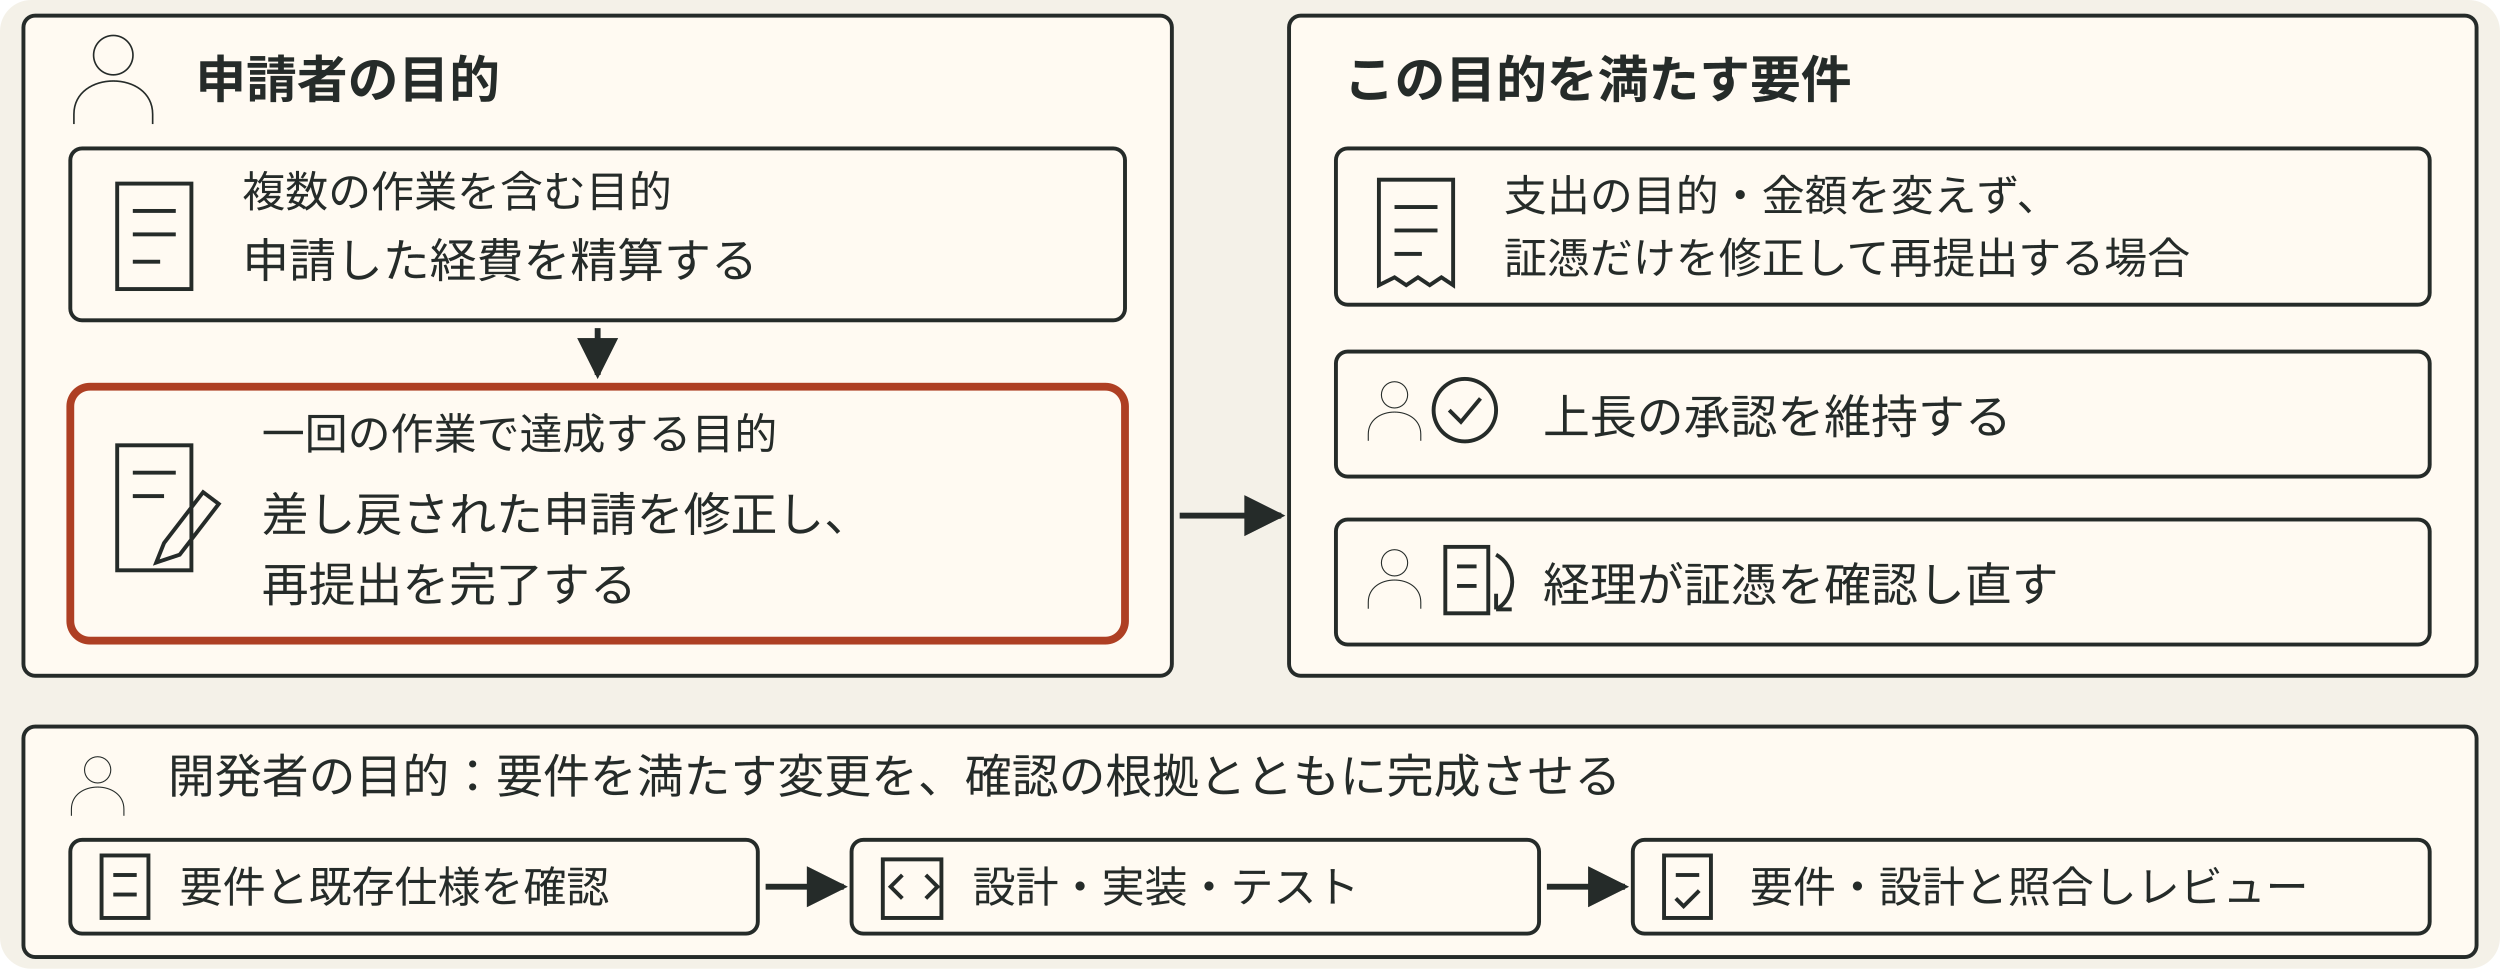
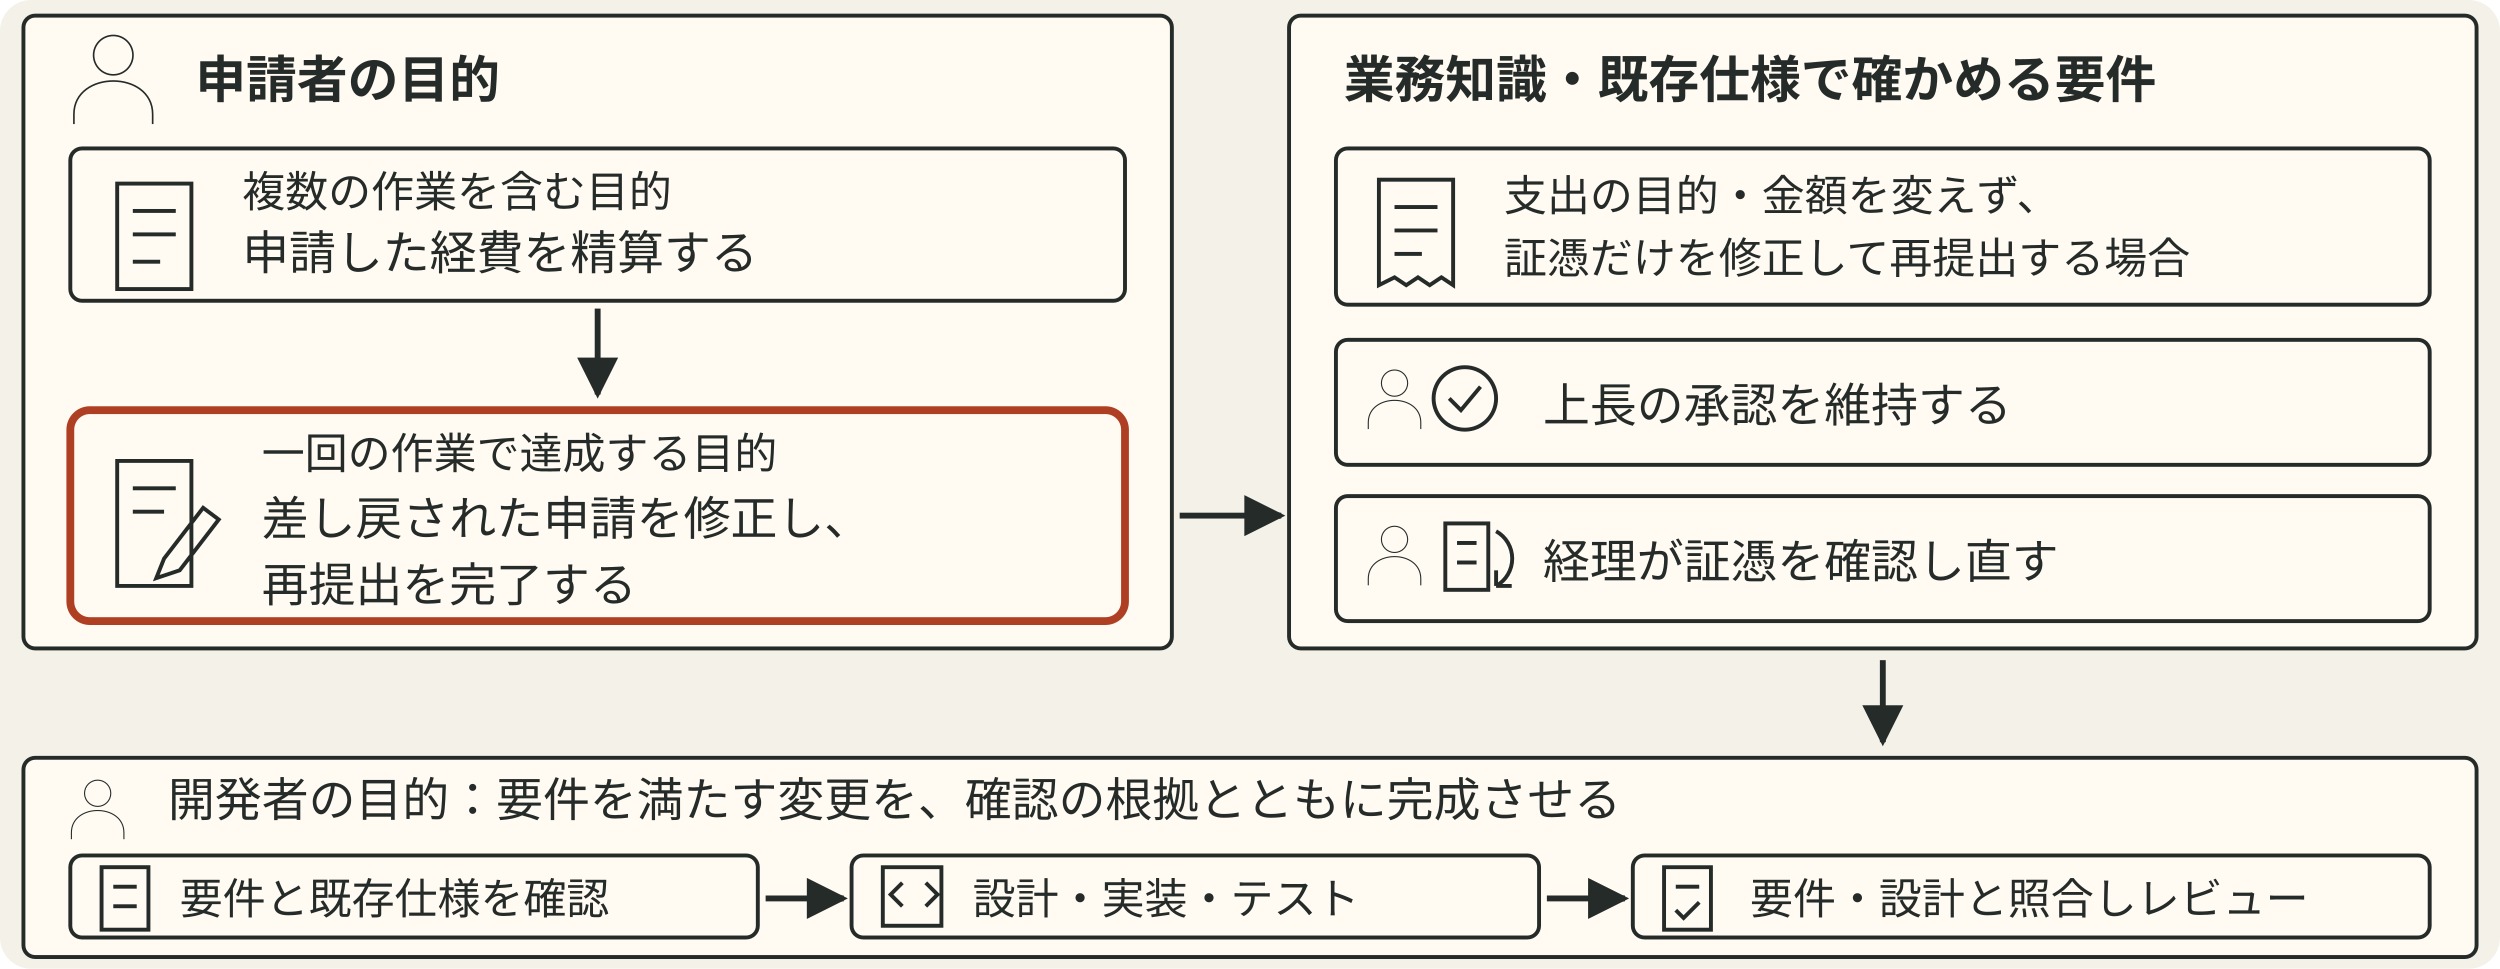
- <svg xmlns="http://www.w3.org/2000/svg" viewBox="0 0 640 248" style="min-width:470px" role="img" aria-label="申請者と申請書で目的を示す。経費の精算という複数作業の目的から、差し戻された申請の修正と再提出へ進む。証憑だけを修正した場合、上長の承認は維持し、経理は確認し直す要件を人物と証憑で示す。下段には開発者の作業目的と、要件確認、設計と実装、レビューの作業を別枠で示す。">
+ <svg xmlns="http://www.w3.org/2000/svg" viewBox="0 0 640 248" style="min-width:470px" role="img" aria-label="申請者の目的の大きさを、経費精算全体と、一回の作業で達成する申請の修正・再提出に分けて示す。目的を満たす要件は既存仕様などで確認し、証憑だけの再提出では上長承認を維持し、経理が再確認する。要件から矢印で開発者の目的と作業へつなぎ、仕様確認、設計・実装・テスト、要件・設計と照合するレビューを示す。">
  <defs data-dsvg="marker">
-     <marker id="dsvg-0f8d1400-arrow-252b29" viewBox="0 0 10 10" refX="9" refY="5" markerWidth="7" markerHeight="7" orient="auto-start-reverse">
+     <marker id="dsvg-e5206f51-arrow-252b29" viewBox="0 0 10 10" refX="9" refY="5" markerWidth="7" markerHeight="7" orient="auto-start-reverse">
      <path d="M0,0 L10,5 L0,10 z" fill="#252b29" />
    </marker>
  </defs>
  <rect data-dsvg="canvas" class="canvas" x="0.0" y="0.0" width="640.0" height="248.0" fill="#f4f1e8" rx="8" />
-   <rect class="field" x="6" y="4" width="294" height="169" fill="#fffaf2" stroke="#252b29" stroke-width="1" rx="3" />
+   <rect class="field" x="6" y="4" width="294" height="162" fill="#fffaf2" stroke="#252b29" stroke-width="1" rx="3" />
  <g transform="translate(29 20) scale(.42)">
    <path class="link" d="M12 -14 a12 12 0 1 1 -24 0 a12 12 0 1 1 24 0 M-24 28 v-6 c0 -27 48 -27 48 0 v6" fill="none" stroke="#252b29" stroke-width="1" />
  </g>
  <text class="title" x="50" y="25" font-family="Noto Sans JP, Hiragino Kaku Gothic ProN, sans-serif" font-size="13" font-weight="700" fill="#252b29">申請者の目的</text>
-   <rect class="badge" x="18" y="38" width="270" height="44" fill="#fffaf2" stroke="#252b29" stroke-width="1" rx="3" />
+   <rect class="badge" x="18" y="38" width="270" height="39" fill="#fffaf2" stroke="#252b29" stroke-width="1" rx="3" />
  <path class="link" d="M30 47 h19 v27 h-19 z M34 54 h11 M34 60 h11 M34 67 h7" fill="none" stroke="#252b29" stroke-width="1" />
  <text class="note" x="62" y="53" font-family="Noto Sans JP, Hiragino Kaku Gothic ProN, sans-serif" font-size="11" fill="#252b29">複数の作業を含む目的</text>
-   <text class="label" x="62" y="71" font-family="Noto Sans JP, Hiragino Kaku Gothic ProN, sans-serif" font-size="12" fill="#252b29">申請した経費を精算する</text>
-   <path class="flow" d="M153 84 V96" fill="none" stroke="#252b29" stroke-width="1.5" marker-end="url(#dsvg-0f8d1400-arrow-252b29)" />
-   <rect class="box focus" x="18" y="99" width="270" height="65" fill="#fffaf2" stroke="#ae3f23" stroke-width="2" rx="5" />
-   <path class="link" d="M30 114 h19 v32 h-19 z M34 121 h11 M34 127 h8 M42 139 l10 -13 4 3 -10 13 -6 2 z" fill="none" stroke="#252b29" stroke-width="1" />
-   <text class="note" x="67" y="115" font-family="Noto Sans JP, Hiragino Kaku Gothic ProN, sans-serif" font-size="11" fill="#252b29">一回の作業で達成する目的</text>
-   <text class="label" x="67" y="136" font-family="Noto Sans JP, Hiragino Kaku Gothic ProN, sans-serif" font-size="12" fill="#252b29">差し戻された申請を修正し、</text>
+   <text class="label" x="62" y="69" font-family="Noto Sans JP, Hiragino Kaku Gothic ProN, sans-serif" font-size="12" fill="#252b29">申請した経費を精算する</text>
+   <path class="flow" d="M153 79 V101" fill="none" stroke="#252b29" stroke-width="1.5" marker-end="url(#dsvg-e5206f51-arrow-252b29)" />
+   <rect class="box focus" x="18" y="105" width="270" height="54" fill="#fffaf2" stroke="#ae3f23" stroke-width="2" rx="5" />
+   <path class="link" d="M30 118 h19 v32 h-19 z M34 125 h11 M34 131 h8 M42 143 l10 -13 4 3 -10 13 -6 2 z" fill="none" stroke="#252b29" stroke-width="1" />
+   <text class="note" x="67" y="120" font-family="Noto Sans JP, Hiragino Kaku Gothic ProN, sans-serif" font-size="11" fill="#252b29">一回の作業で達成する目的</text>
+   <text class="label" x="67" y="137" font-family="Noto Sans JP, Hiragino Kaku Gothic ProN, sans-serif" font-size="12" fill="#252b29">差し戻された申請を修正し、</text>
  <text class="label" x="67" y="154" font-family="Noto Sans JP, Hiragino Kaku Gothic ProN, sans-serif" font-size="12" fill="#252b29">再提出を完了する</text>
-   <path class="flow" d="M302 132 H328" fill="none" stroke="#252b29" stroke-width="1.5" marker-end="url(#dsvg-0f8d1400-arrow-252b29)" />
-   <rect class="field" x="330" y="4" width="304" height="169" fill="#fffaf2" stroke="#252b29" stroke-width="1" rx="3" />
-   <text class="title" x="344" y="25" font-family="Noto Sans JP, Hiragino Kaku Gothic ProN, sans-serif" font-size="13" font-weight="700" fill="#252b29">この目的を満たす要件</text>
+   <path class="flow" d="M302 132 H328" fill="none" stroke="#252b29" stroke-width="1.5" marker-end="url(#dsvg-e5206f51-arrow-252b29)" />
+   <rect class="field" x="330" y="4" width="304" height="162" fill="#fffaf2" stroke="#252b29" stroke-width="1" rx="3" />
+   <text class="title" x="344" y="25" font-family="Noto Sans JP, Hiragino Kaku Gothic ProN, sans-serif" font-size="13" font-weight="700" fill="#252b29">業務知識・既存仕様で確かめる要件</text>
  <rect class="badge" x="342" y="38" width="280" height="40" fill="#fffaf2" stroke="#252b29" stroke-width="1" rx="3" />
  <path class="link" d="M353 46 h19 v27 l-3 -2 -3 2 -3 -2 -3 2 -3 -2 -4 2 z M357 53 h11 M357 59 h11 M357 65 h7" fill="none" stroke="#252b29" stroke-width="1" />
  <text class="note" x="385" y="54" font-family="Noto Sans JP, Hiragino Kaku Gothic ProN, sans-serif" font-size="11" fill="#252b29">支出の目的・金額を変えず、</text>
  <text class="note" x="385" y="70" font-family="Noto Sans JP, Hiragino Kaku Gothic ProN, sans-serif" font-size="11" fill="#252b29">証憑だけを修正して再提出する場合</text>
-   <rect class="badge" x="342" y="90" width="280" height="32" fill="#fffaf2" stroke="#252b29" stroke-width="1" rx="3" />
-   <g transform="translate(357 105) scale(.28)">
+   <rect class="badge" x="342" y="87" width="280" height="32" fill="#fffaf2" stroke="#252b29" stroke-width="1" rx="3" />
+   <g transform="translate(357 102) scale(.28)">
    <path class="link" d="M12 -14 a12 12 0 1 1 -24 0 a12 12 0 1 1 24 0 M-24 28 v-6 c0 -27 48 -27 48 0 v6" fill="none" stroke="#252b29" stroke-width="1" />
  </g>
-   <path class="link" d="M367 105 a8 8 0 1 0 16 0 a8 8 0 1 0 -16 0 M371 105 l3 3 5 -6" fill="none" stroke="#252b29" stroke-width="1" />
-   <text class="label" x="395" y="111" font-family="Noto Sans JP, Hiragino Kaku Gothic ProN, sans-serif" font-size="12" fill="#252b29">上長の承認を維持する</text>
-   <rect class="badge" x="342" y="133" width="280" height="32" fill="#fffaf2" stroke="#252b29" stroke-width="1" rx="3" />
-   <g transform="translate(357 148) scale(.28)">
+   <path class="link" d="M367 102 a8 8 0 1 0 16 0 a8 8 0 1 0 -16 0 M371 102 l3 3 5 -6" fill="none" stroke="#252b29" stroke-width="1" />
+   <text class="label" x="395" y="108" font-family="Noto Sans JP, Hiragino Kaku Gothic ProN, sans-serif" font-size="12" fill="#252b29">上長の承認を維持する</text>
+   <rect class="badge" x="342" y="127" width="280" height="32" fill="#fffaf2" stroke="#252b29" stroke-width="1" rx="3" />
+   <g transform="translate(357 142) scale(.28)">
    <path class="link" d="M12 -14 a12 12 0 1 1 -24 0 a12 12 0 1 1 24 0 M-24 28 v-6 c0 -27 48 -27 48 0 v6" fill="none" stroke="#252b29" stroke-width="1" />
  </g>
-   <path class="link" d="M370 140 h11 v17 h-11 z M373 145 h5 M373 150 h5 M383 142 a8 8 0 0 1 0 14 M383 156 h4 M383 156 v-4" fill="none" stroke="#252b29" stroke-width="1" />
-   <text class="label" x="395" y="154" font-family="Noto Sans JP, Hiragino Kaku Gothic ProN, sans-serif" font-size="12" fill="#252b29">経理が証憑を確認し直す</text>
-   <rect class="field" x="6" y="186" width="628" height="59" fill="#fffaf2" stroke="#252b29" stroke-width="1" rx="3" />
-   <g transform="translate(25 201) scale(.28)">
+   <path class="link" d="M370 134 h11 v17 h-11 z M373 139 h5 M373 144 h5 M383 136 a8 8 0 0 1 0 14 M383 150 h4 M383 150 v-4" fill="none" stroke="#252b29" stroke-width="1" />
+   <text class="label" x="395" y="148" font-family="Noto Sans JP, Hiragino Kaku Gothic ProN, sans-serif" font-size="12" fill="#252b29">経理が証憑を確認し直す</text>
+   <path class="flow" d="M482 169 V190" fill="none" stroke="#252b29" stroke-width="1.5" marker-end="url(#dsvg-e5206f51-arrow-252b29)" />
+   <rect class="field" x="6" y="194" width="628" height="51" fill="#fffaf2" stroke="#252b29" stroke-width="1" rx="3" />
+   <g transform="translate(25 207) scale(.28)">
    <path class="link" d="M12 -14 a12 12 0 1 1 -24 0 a12 12 0 1 1 24 0 M-24 28 v-6 c0 -27 48 -27 48 0 v6" fill="none" stroke="#252b29" stroke-width="1" />
  </g>
-   <text class="label" x="43" y="203" font-family="Noto Sans JP, Hiragino Kaku Gothic ProN, sans-serif" font-size="12" fill="#252b29">開発者の目的：要件を満たす変更を、確認の根拠とともに完成させる</text>
-   <rect class="badge" x="18" y="215" width="176" height="24" fill="#fffaf2" stroke="#252b29" stroke-width="1" rx="3" />
-   <path class="link" d="M26 219 h12 v16 h-12 z M29 224 h6 M29 229 h6" fill="none" stroke="#252b29" stroke-width="1" />
-   <text class="note" x="46" y="231" font-family="Noto Sans JP, Hiragino Kaku Gothic ProN, sans-serif" font-size="11" fill="#252b29">要件と既存仕様を確認</text>
-   <path class="flow" d="M196 227 H216" fill="none" stroke="#252b29" stroke-width="1.5" marker-end="url(#dsvg-0f8d1400-arrow-252b29)" />
-   <rect class="badge" x="218" y="215" width="176" height="24" fill="#fffaf2" stroke="#252b29" stroke-width="1" rx="3" />
-   <path class="link" d="M226 220 h15 v15 h-15 z M231 224 l-3 3 3 3 M237 224 l3 3 -3 3" fill="none" stroke="#252b29" stroke-width="1" />
-   <text class="note" x="249" y="231" font-family="Noto Sans JP, Hiragino Kaku Gothic ProN, sans-serif" font-size="11" fill="#252b29">設計・実装・テスト</text>
-   <path class="flow" d="M396 227 H416" fill="none" stroke="#252b29" stroke-width="1.5" marker-end="url(#dsvg-0f8d1400-arrow-252b29)" />
-   <rect class="badge" x="418" y="215" width="204" height="24" fill="#fffaf2" stroke="#252b29" stroke-width="1" rx="3" />
-   <path class="link" d="M426 219 h12 v16 h-12 z M429 224 h6 M429 230 l2 2 4 -4" fill="none" stroke="#252b29" stroke-width="1" />
-   <text class="note" x="448" y="231" font-family="Noto Sans JP, Hiragino Kaku Gothic ProN, sans-serif" font-size="11" fill="#252b29">要件・設計と照合しレビュー</text>
+   <text class="label" x="43" y="209" font-family="Noto Sans JP, Hiragino Kaku Gothic ProN, sans-serif" font-size="12" fill="#252b29">開発者の目的：要件を満たす変更を、確認の根拠とともに完成させる</text>
+   <rect class="badge" x="18" y="219" width="176" height="21" fill="#fffaf2" stroke="#252b29" stroke-width="1" rx="3" />
+   <path class="link" d="M26 222 h12 v16 h-12 z M29 227 h6 M29 232 h6" fill="none" stroke="#252b29" stroke-width="1" />
+   <text class="note" x="46" y="234" font-family="Noto Sans JP, Hiragino Kaku Gothic ProN, sans-serif" font-size="11" fill="#252b29">要件と既存仕様を確認</text>
+   <path class="flow" d="M196 230 H216" fill="none" stroke="#252b29" stroke-width="1.5" marker-end="url(#dsvg-e5206f51-arrow-252b29)" />
+   <rect class="badge" x="218" y="219" width="176" height="21" fill="#fffaf2" stroke="#252b29" stroke-width="1" rx="3" />
+   <path class="link" d="M226 222 h15 v15 h-15 z M231 226 l-3 3 3 3 M237 226 l3 3 -3 3" fill="none" stroke="#252b29" stroke-width="1" />
+   <text class="note" x="249" y="234" font-family="Noto Sans JP, Hiragino Kaku Gothic ProN, sans-serif" font-size="11" fill="#252b29">設計・実装・テスト</text>
+   <path class="flow" d="M396 230 H416" fill="none" stroke="#252b29" stroke-width="1.5" marker-end="url(#dsvg-e5206f51-arrow-252b29)" />
+   <rect class="badge" x="418" y="219" width="204" height="21" fill="#fffaf2" stroke="#252b29" stroke-width="1" rx="3" />
+   <path class="link" d="M426 222 h12 v16 h-12 z M429 227 h6 M429 233 l2 2 4 -4" fill="none" stroke="#252b29" stroke-width="1" />
+   <text class="note" x="448" y="234" font-family="Noto Sans JP, Hiragino Kaku Gothic ProN, sans-serif" font-size="11" fill="#252b29">要件・設計と照合しレビュー</text>
</svg>
